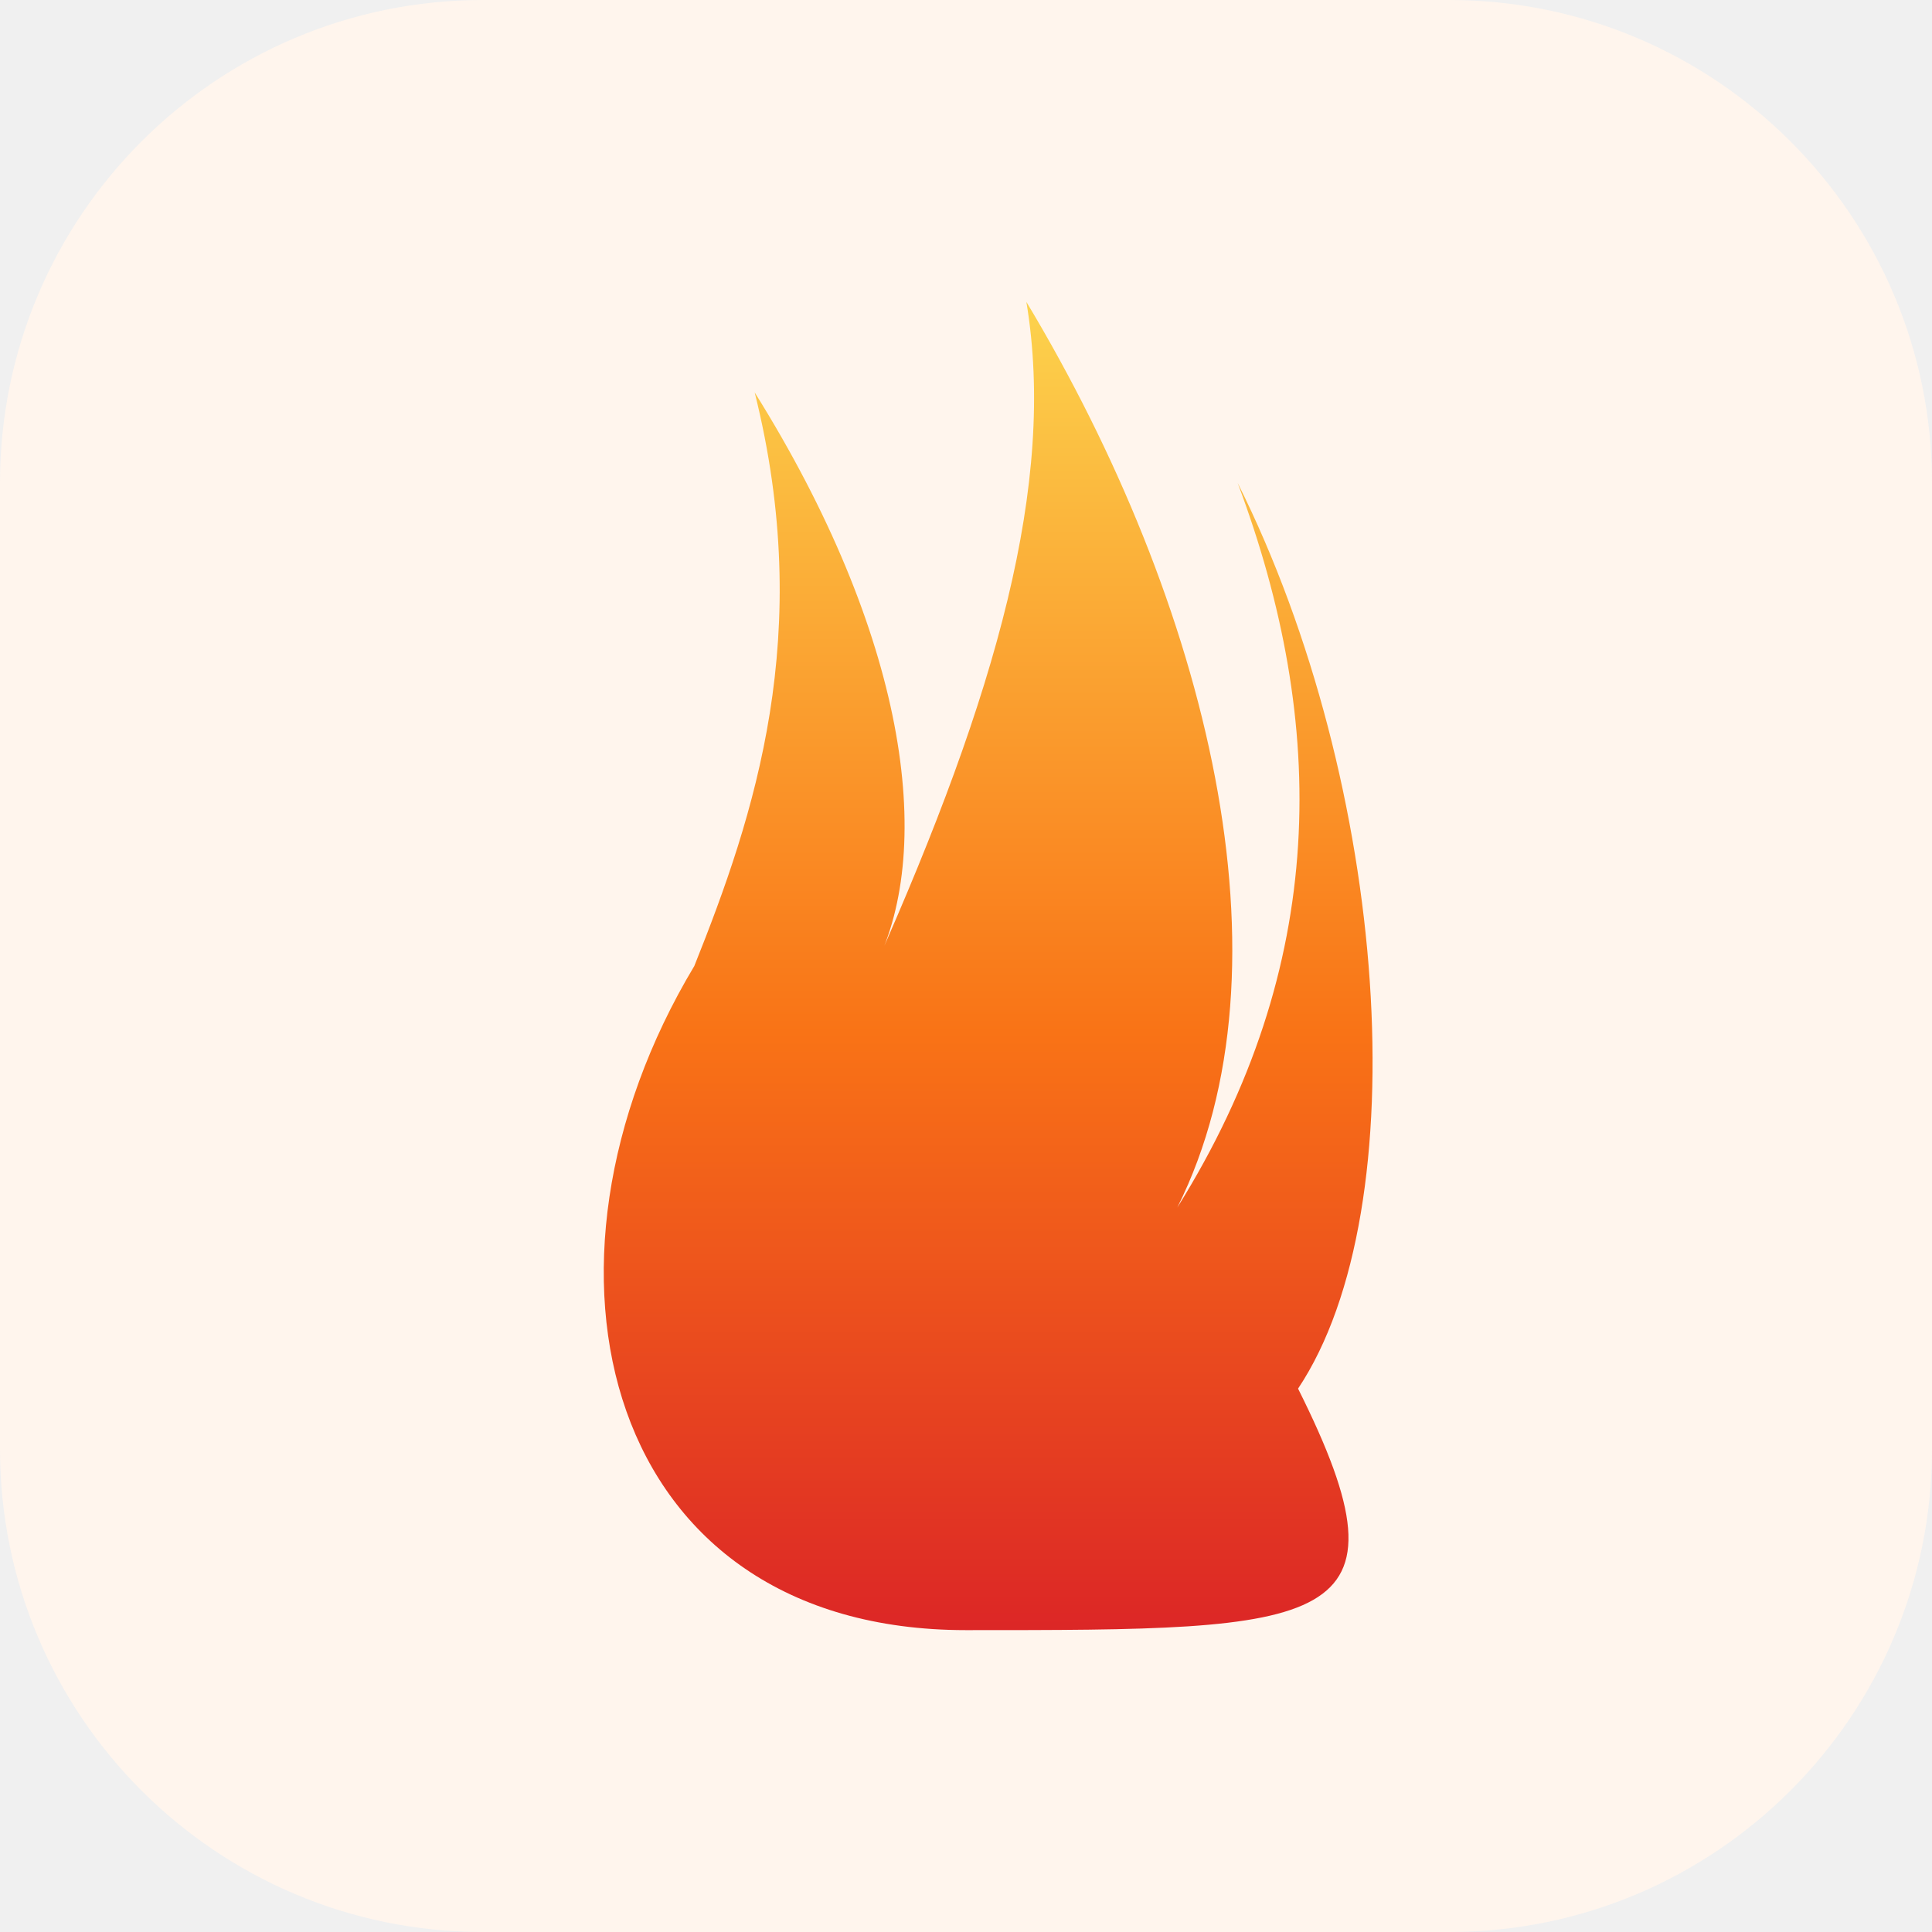
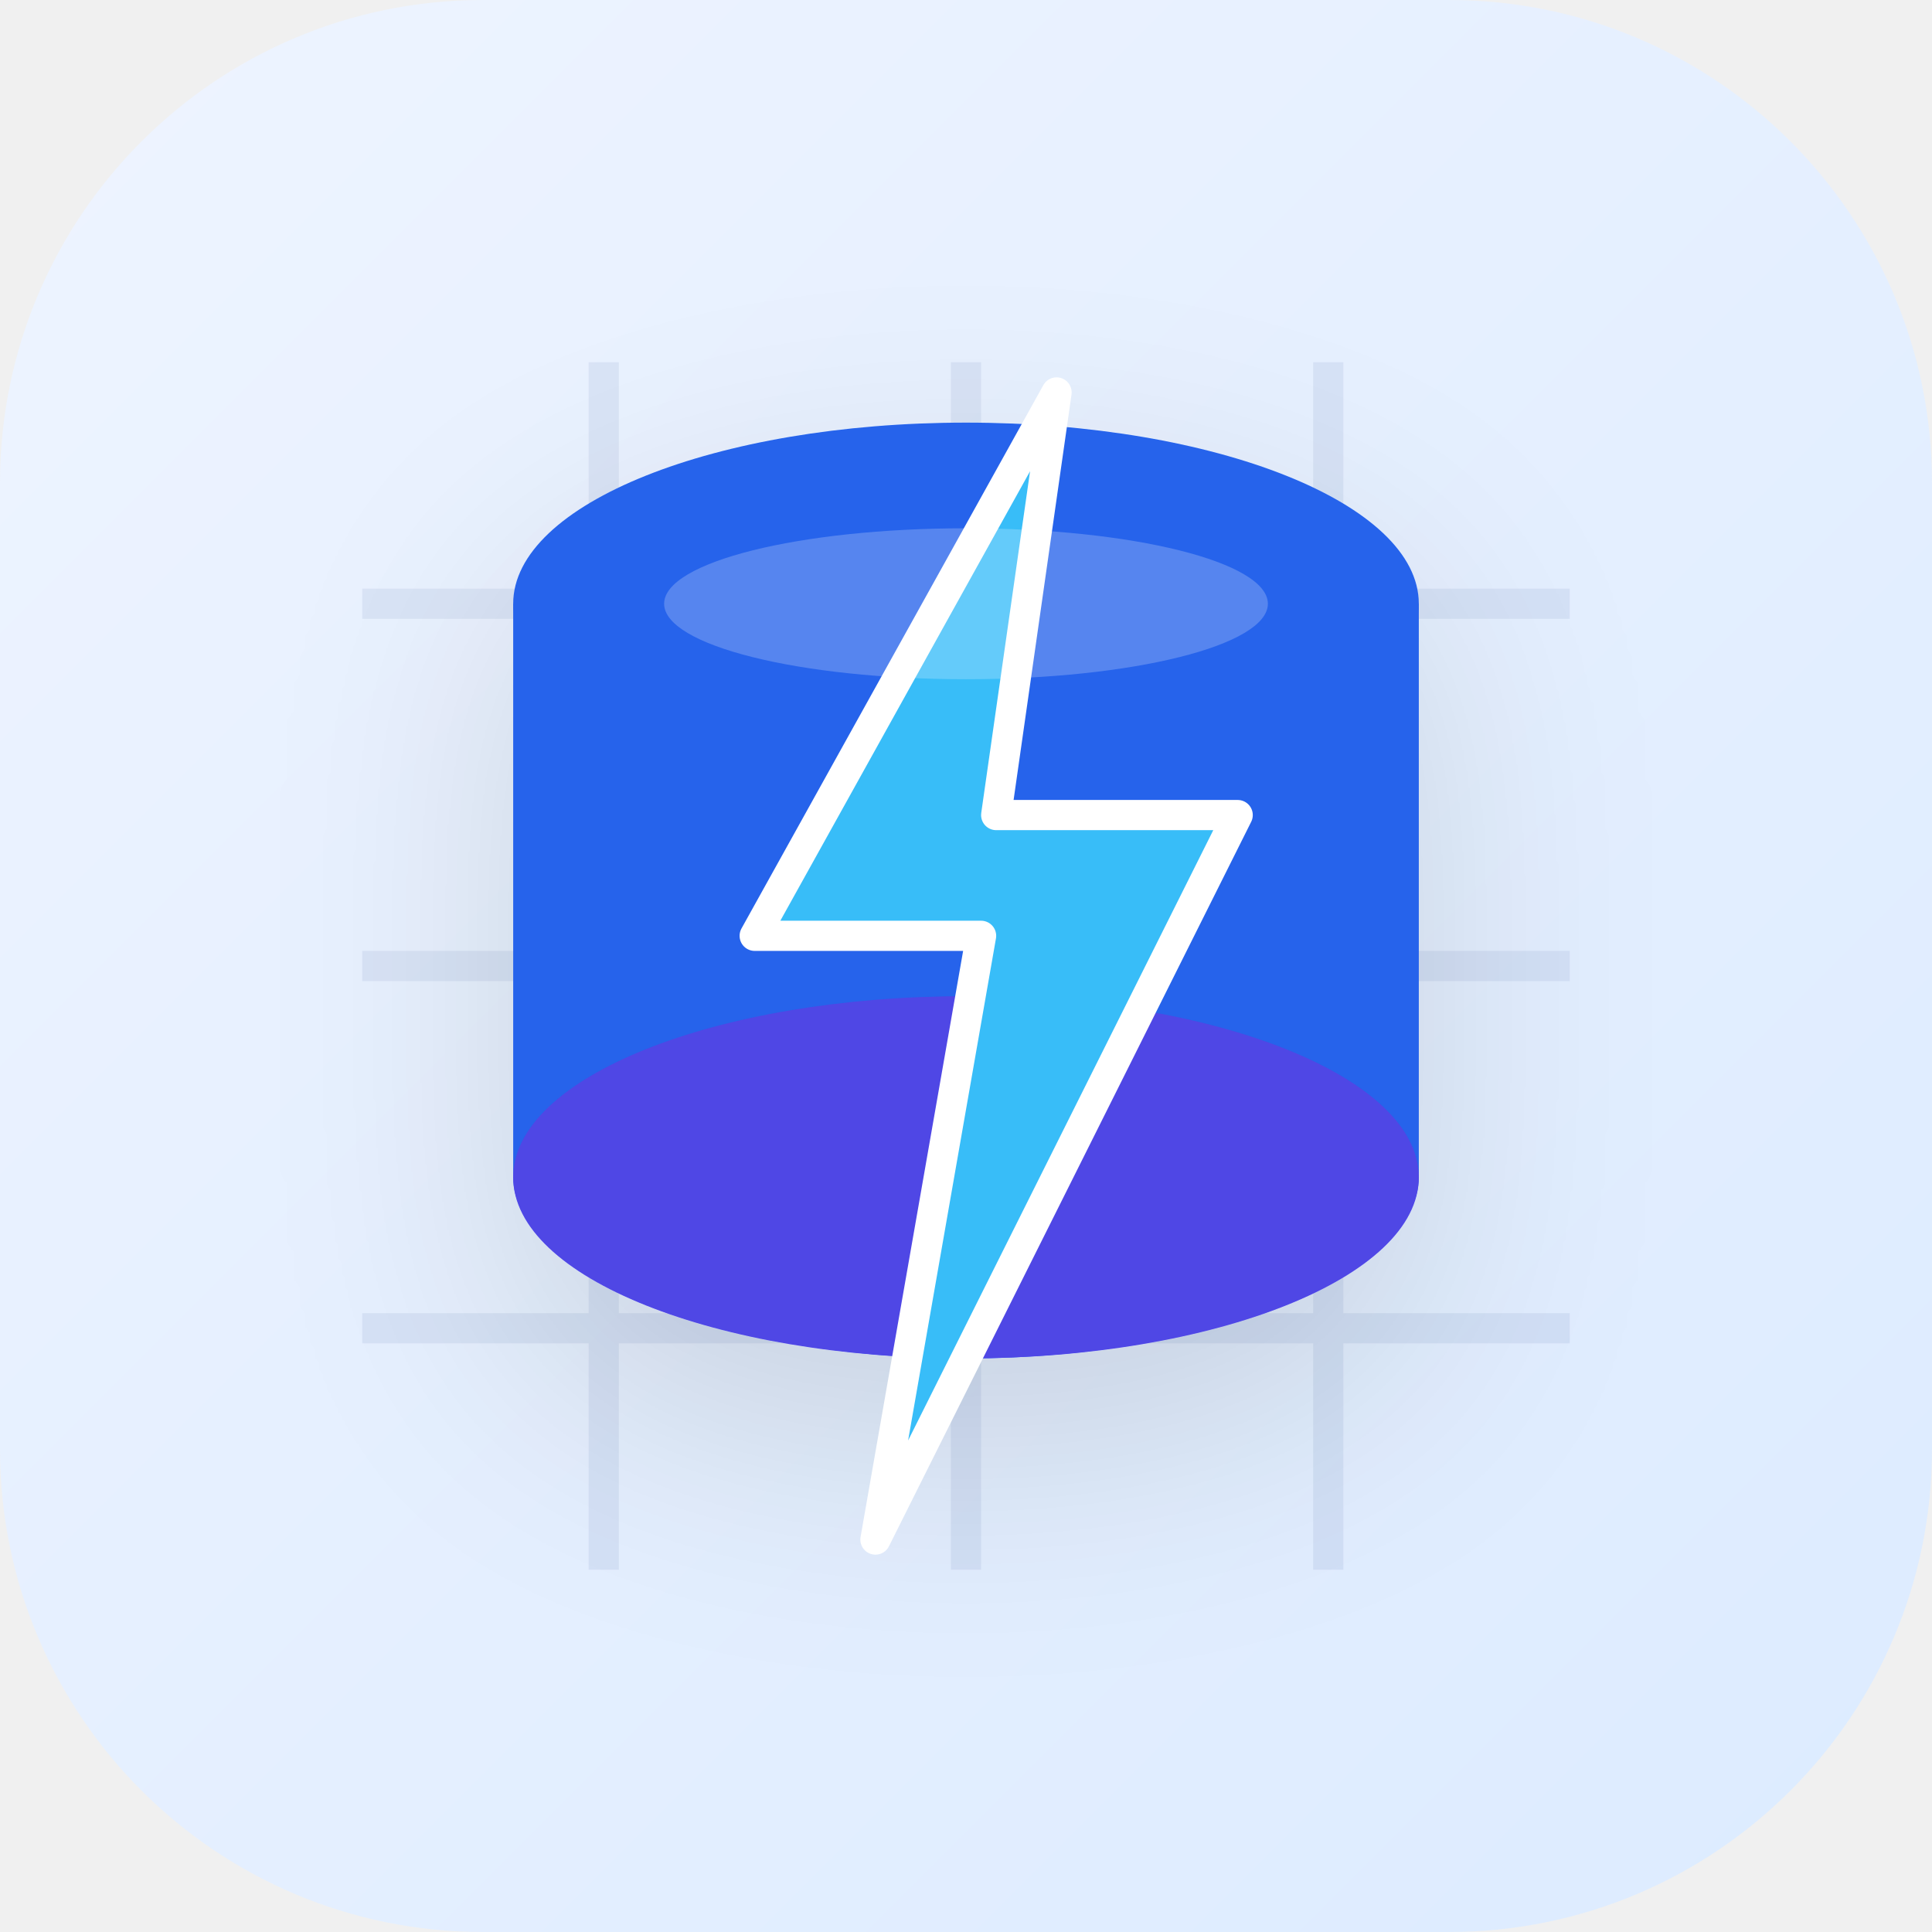
- <svg xmlns="http://www.w3.org/2000/svg" viewBox="0 0 64 64" fill="none">
+ <svg xmlns="http://www.w3.org/2000/svg" viewBox="0 0 128 128" fill="none">
  <defs>
-     <linearGradient id="fg" x1="0.5" y1="0" x2="0.5" y2="1">
-       <stop offset="0%" stop-color="#FCD34D" />
-       <stop offset="55%" stop-color="#F97316" />
-       <stop offset="100%" stop-color="#DC2626" />
+     <linearGradient id="bg" x1="0" y1="0" x2="1" y2="1">
+       <stop offset="0%" stop-color="#EEF4FF" />
+       <stop offset="100%" stop-color="#DCEBFF" />
    </linearGradient>
+     <linearGradient id="core" x1="28" y1="24" x2="102" y2="108">
+       <stop offset="0%" stop-color="#2563EB" />
+       <stop offset="100%" stop-color="#7C3AED" />
+     </linearGradient>
+     <linearGradient id="accent" x1="64" y1="36" x2="64" y2="96">
+       <stop offset="0%" stop-color="#38BDF8" />
+       <stop offset="100%" stop-color="#2563EB" />
+     </linearGradient>
+     <filter id="softShadow" x="-50%" y="-50%" width="200%" height="200%">
+       <feDropShadow dx="0" dy="6" stdDeviation="8" flood-opacity="0.12" />
+     </filter>
  </defs>
-   <rect width="64" height="64" rx="16" fill="#FFF5ED" />
-   <path d="     M32 54     C20 54 17 42 23 32     C25 27 27 21 25 13     C30 21 31 28 29 32     C33 23 35 16 34 10     C40 20 43 32 39 40     C44 32 44 24 41 16     C46 26 47 40 43 46     C47 54 44 54 32 54     Z   " fill="url(#fg)" />
+   <rect width="128" height="128" rx="32" fill="url(#bg)" />
+   <g opacity="0.08" stroke="#1E3A8A" stroke-width="2">
+     <path d="M24 40H104" />
+     <path d="M24 64H104" />
+     <path d="M24 88H104" />
+     <path d="M40 24V104" />
+     <path d="M64 24V104" />
+     <path d="M88 24V104" />
+   </g>
+   <g filter="url(#softShadow)">
+     <ellipse cx="64" cy="40" rx="30" ry="12" fill="url(#core)" />
+     <path d="M34 40V78C34 84 47 90 64 90C81 90 94 84 94 78V40" fill="url(#core)" />
+     <ellipse cx="64" cy="78" rx="30" ry="12" fill="#4F46E5" />
+   </g>
+   <path d="M70 26L50 62H65L58 102L82 54H66L70 26Z" fill="url(#accent)" stroke="#FFFFFF" stroke-width="2" stroke-linejoin="round" />
+   <ellipse cx="64" cy="40" rx="20" ry="5" fill="#FFFFFF" opacity="0.22" />
</svg>
